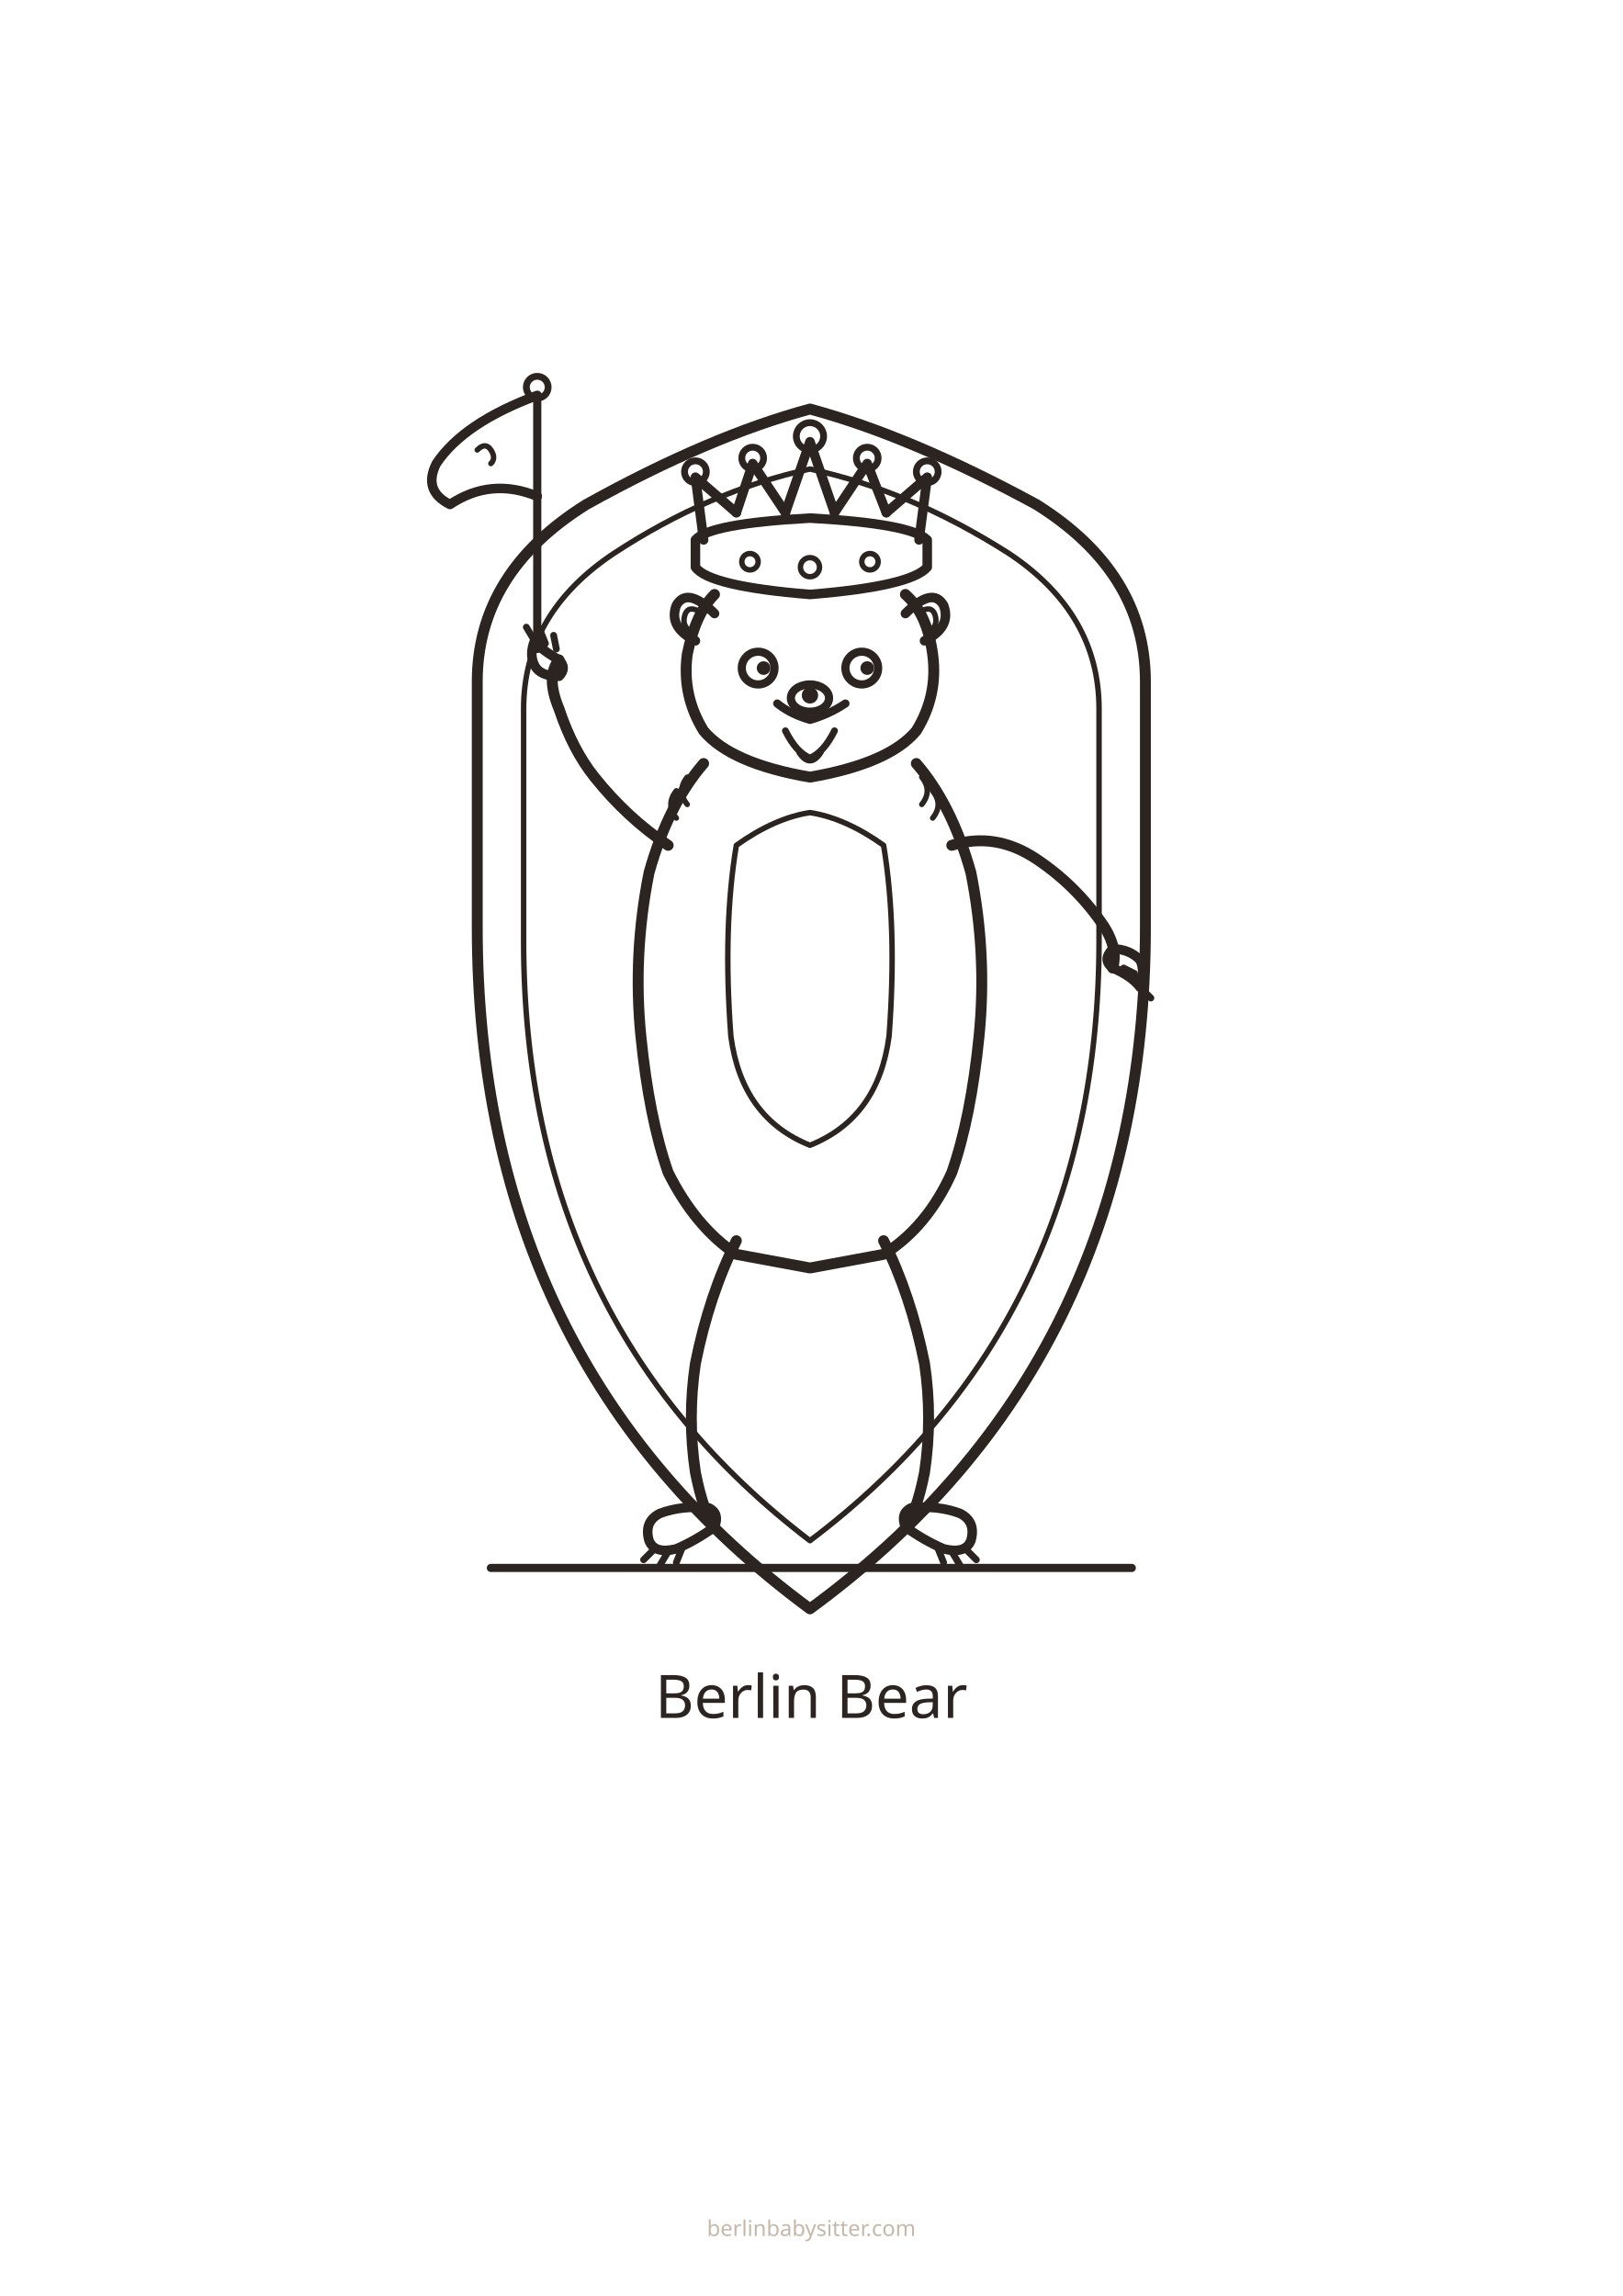
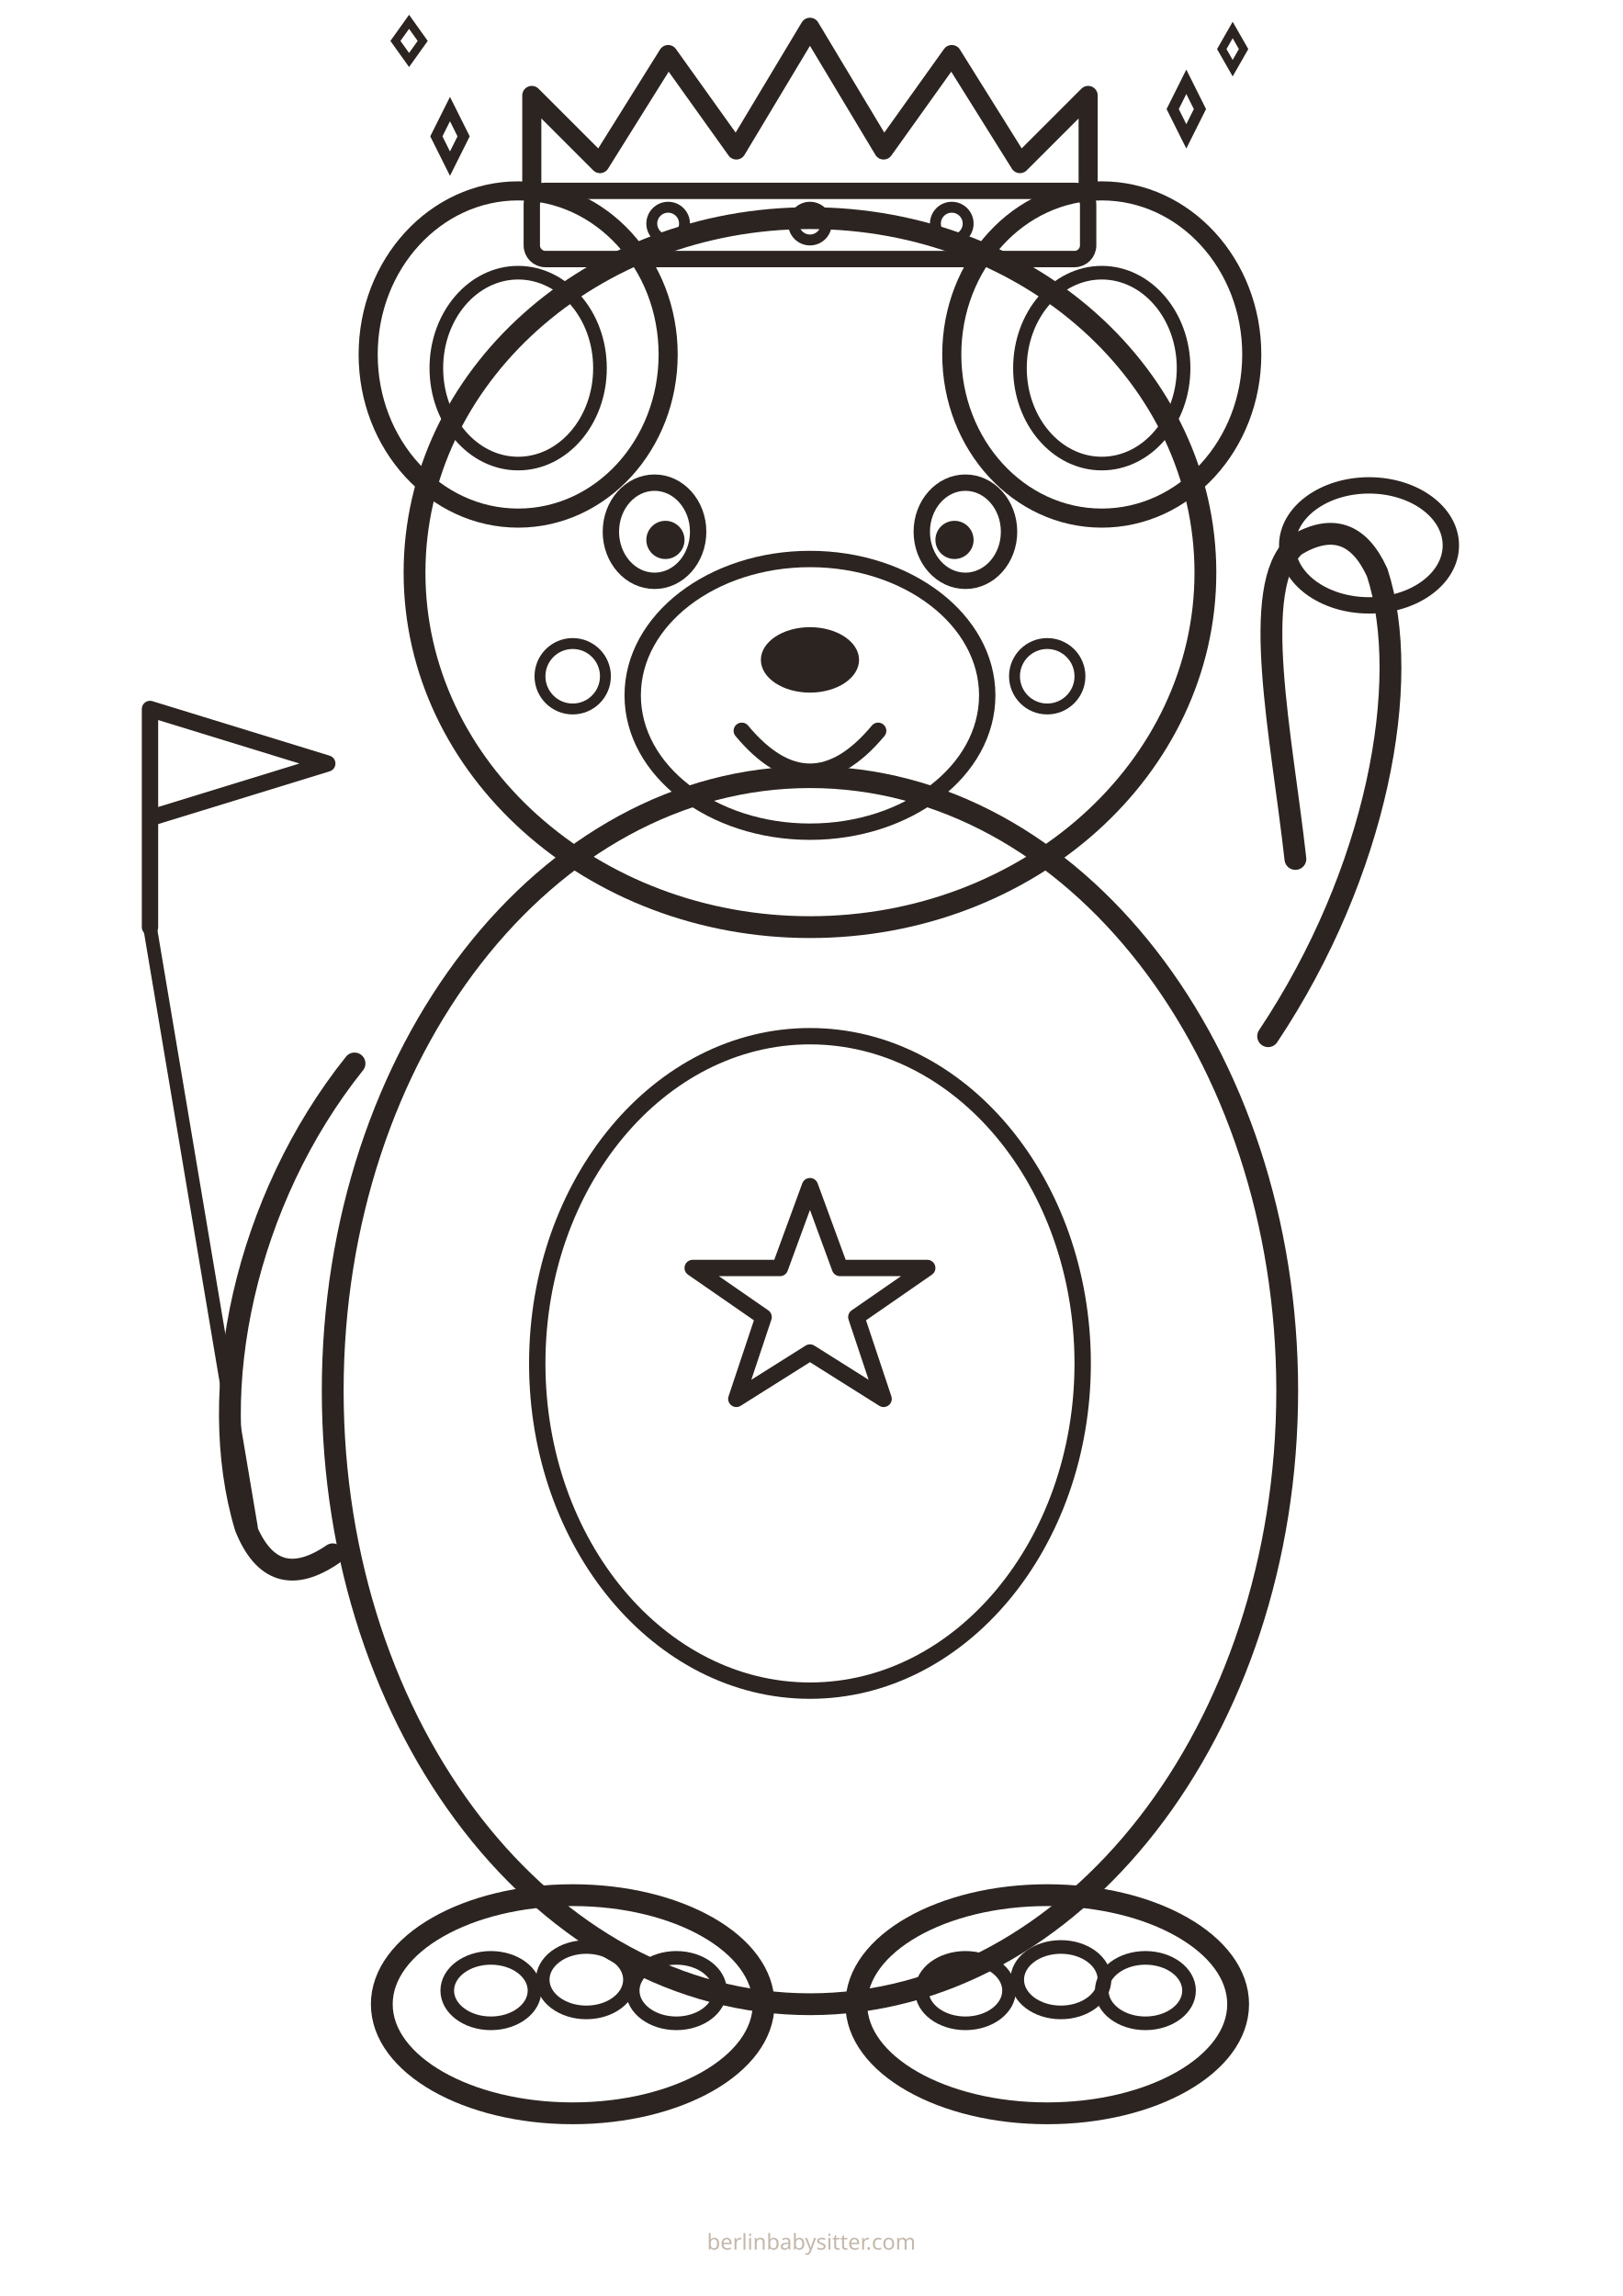
<svg xmlns="http://www.w3.org/2000/svg" viewBox="0 0 595 842" width="595" height="842" style="background: white">
-   <path d="M175,340 L175,250 Q175,210 215,185 Q260,160 297,150 Q334,160 380,185 Q420,210 420,250 L420,340 Q420,500 297,590 Q175,500 175,340Z" stroke="#2C2420" fill="none" stroke-width="4" stroke-linecap="round" stroke-linejoin="round" />
-   <path d="M192,345 L192,260 Q192,225 225,203 Q260,180 297,172 Q334,180 370,203 Q403,225 403,260 L403,345 Q403,485 297,565 Q192,485 192,345Z" stroke="#2C2420" fill="none" stroke-width="2" stroke-linecap="round" stroke-linejoin="round" />
-   <path d="M255,208 Q260,215 297,218 Q334,215 340,208 L340,198 Q334,192 297,190 Q260,192 255,198Z" stroke="#2C2420" fill="none" stroke-width="3.5" stroke-linecap="round" stroke-linejoin="round" />
-   <path d="M258,198 L255,175 L270,188" stroke="#2C2420" fill="none" stroke-width="3.5" stroke-linecap="round" stroke-linejoin="round" />
-   <path d="M270,188 L276,170 L288,188" stroke="#2C2420" fill="none" stroke-width="3.5" stroke-linecap="round" stroke-linejoin="round" />
-   <path d="M288,188 L297,162 L306,188" stroke="#2C2420" fill="none" stroke-width="3.5" stroke-linecap="round" stroke-linejoin="round" />
-   <path d="M306,188 L318,170 L325,188" stroke="#2C2420" fill="none" stroke-width="3.5" stroke-linecap="round" stroke-linejoin="round" />
-   <path d="M325,188 L340,175 L337,198" stroke="#2C2420" fill="none" stroke-width="3.5" stroke-linecap="round" stroke-linejoin="round" />
-   <circle cx="255" cy="173" r="4" stroke="#2C2420" fill="none" stroke-width="2.5" stroke-linecap="round" stroke-linejoin="round" />
-   <circle cx="276" cy="168" r="4" stroke="#2C2420" fill="none" stroke-width="2.5" stroke-linecap="round" stroke-linejoin="round" />
-   <circle cx="297" cy="160" r="5" stroke="#2C2420" fill="none" stroke-width="2.5" stroke-linecap="round" stroke-linejoin="round" />
-   <circle cx="318" cy="168" r="4" stroke="#2C2420" fill="none" stroke-width="2.5" stroke-linecap="round" stroke-linejoin="round" />
-   <circle cx="340" cy="173" r="4" stroke="#2C2420" fill="none" stroke-width="2.5" stroke-linecap="round" stroke-linejoin="round" />
-   <circle cx="275" cy="206" r="3" stroke="#2C2420" fill="none" stroke-width="2" stroke-linecap="round" stroke-linejoin="round" />
-   <circle cx="297" cy="208" r="3.5" stroke="#2C2420" fill="none" stroke-width="2" stroke-linecap="round" stroke-linejoin="round" />
-   <circle cx="319" cy="206" r="3" stroke="#2C2420" fill="none" stroke-width="2" stroke-linecap="round" stroke-linejoin="round" />
-   <path d="M262,218 Q255,225 252,240 Q250,255 258,268 Q268,280 297,285 Q326,280 336,268 Q344,255 342,240 Q340,225 332,218" stroke="#2C2420" fill="none" stroke-width="4" stroke-linecap="round" stroke-linejoin="round" />
-   <path d="M262,225 Q252,215 248,222 Q245,230 255,235" stroke="#2C2420" fill="none" stroke-width="3.5" stroke-linecap="round" stroke-linejoin="round" />
-   <path d="M256,224 Q252,222 251,226 Q250,230 254,232" stroke="#2C2420" fill="none" stroke-width="2" stroke-linecap="round" stroke-linejoin="round" />
-   <path d="M332,225 Q342,215 346,222 Q349,230 339,235" stroke="#2C2420" fill="none" stroke-width="3.5" stroke-linecap="round" stroke-linejoin="round" />
-   <path d="M338,224 Q342,222 343,226 Q344,230 340,232" stroke="#2C2420" fill="none" stroke-width="2" stroke-linecap="round" stroke-linejoin="round" />
-   <circle cx="278" cy="245" r="6" stroke="#2C2420" fill="none" stroke-width="3" stroke-linecap="round" stroke-linejoin="round" />
-   <circle cx="280" cy="245" r="2" stroke="#2C2420" fill="#2C2420" stroke-width="1" />
-   <circle cx="316" cy="245" r="6" stroke="#2C2420" fill="none" stroke-width="3" stroke-linecap="round" stroke-linejoin="round" />
-   <circle cx="318" cy="245" r="2" stroke="#2C2420" fill="#2C2420" stroke-width="1" />
-   <path d="M285,258 Q290,262 297,264 Q304,262 310,258" stroke="#2C2420" fill="none" stroke-width="3" stroke-linecap="round" stroke-linejoin="round" />
-   <ellipse cx="297" cy="256" rx="7" ry="5" stroke="#2C2420" fill="none" stroke-width="3" stroke-linecap="round" stroke-linejoin="round" />
-   <circle cx="297" cy="255" r="2.5" stroke="#2C2420" fill="#2C2420" stroke-width="1" />
-   <path d="M288,268 Q292,276 297,278 Q302,276 306,268" stroke="#2C2420" fill="none" stroke-width="2.5" stroke-linecap="round" stroke-linejoin="round" />
-   <path d="M293,276 Q297,282 301,276" stroke="#2C2420" fill="none" stroke-width="2" stroke-linecap="round" stroke-linejoin="round" />
-   <path d="M258,280 Q245,295 238,320 Q232,350 235,380 Q238,410 245,430 Q255,450 270,460 L297,465 L324,460 Q340,450 349,430 Q356,410 359,380 Q362,350 356,320 Q349,295 336,280" stroke="#2C2420" fill="none" stroke-width="4" stroke-linecap="round" stroke-linejoin="round" />
-   <path d="M270,310 Q265,340 268,380 Q272,410 297,420 Q322,410 326,380 Q329,340 324,310 Q310,300 297,298 Q284,300 270,310Z" stroke="#2C2420" fill="none" stroke-width="2" stroke-linecap="round" stroke-linejoin="round" />
-   <path d="M245,310 Q230,300 218,285 Q210,275 205,260 Q200,248 205,242" stroke="#2C2420" fill="none" stroke-width="4" stroke-linecap="round" stroke-linejoin="round" />
-   <path d="M205,242 Q198,238 196,235 Q194,240 196,244 Q198,248 205,248 Q208,245 205,242" stroke="#2C2420" fill="none" stroke-width="3.5" stroke-linecap="round" stroke-linejoin="round" />
-   <path d="M196,235 L193,230" stroke="#2C2420" fill="none" stroke-width="2.5" stroke-linecap="round" />
-   <path d="M200,236 L198,231" stroke="#2C2420" fill="none" stroke-width="2.5" stroke-linecap="round" />
-   <path d="M204,238 L203,233" stroke="#2C2420" fill="none" stroke-width="2.5" stroke-linecap="round" />
-   <line x1="197" y1="238" x2="197" y2="145" stroke="#2C2420" fill="none" stroke-width="3" stroke-linecap="round" />
-   <path d="M197,145 Q170,155 160,170 Q155,180 165,185 Q180,175 197,182" stroke="#2C2420" fill="none" stroke-width="3.5" stroke-linecap="round" stroke-linejoin="round" />
-   <path d="M175,165 Q178,162 180,165 Q182,168 180,170" stroke="#2C2420" fill="none" stroke-width="2" stroke-linecap="round" stroke-linejoin="round" />
-   <circle cx="197" cy="142" r="4" stroke="#2C2420" fill="none" stroke-width="2.5" stroke-linecap="round" stroke-linejoin="round" />
-   <path d="M349,310 Q365,305 380,315 Q395,325 405,340 Q410,348 408,355" stroke="#2C2420" fill="none" stroke-width="4" stroke-linecap="round" stroke-linejoin="round" />
-   <path d="M408,355 Q415,358 418,362 Q420,356 418,352 Q414,348 408,348 Q404,352 408,355" stroke="#2C2420" fill="none" stroke-width="3.5" stroke-linecap="round" stroke-linejoin="round" />
-   <path d="M418,362 L422,366" stroke="#2C2420" fill="none" stroke-width="2.5" stroke-linecap="round" />
-   <path d="M416,358 L420,361" stroke="#2C2420" fill="none" stroke-width="2.5" stroke-linecap="round" />
-   <path d="M412,355 L416,357" stroke="#2C2420" fill="none" stroke-width="2.5" stroke-linecap="round" />
-   <path d="M270,455 Q260,475 255,500 Q252,520 255,540 Q258,555 262,560" stroke="#2C2420" fill="none" stroke-width="4" stroke-linecap="round" stroke-linejoin="round" />
-   <path d="M262,560 Q255,565 248,568 Q240,570 238,565 Q236,558 242,555 Q250,552 260,553 Q264,555 262,560" stroke="#2C2420" fill="none" stroke-width="3.5" stroke-linecap="round" stroke-linejoin="round" />
-   <path d="M240,568 L236,572" stroke="#2C2420" fill="none" stroke-width="2.5" stroke-linecap="round" />
-   <path d="M245,569 L242,574" stroke="#2C2420" fill="none" stroke-width="2.5" stroke-linecap="round" />
-   <path d="M250,568 L248,573" stroke="#2C2420" fill="none" stroke-width="2.5" stroke-linecap="round" />
-   <path d="M324,455 Q334,475 339,500 Q342,520 339,540 Q336,555 332,560" stroke="#2C2420" fill="none" stroke-width="4" stroke-linecap="round" stroke-linejoin="round" />
-   <path d="M332,560 Q339,565 346,568 Q354,570 356,565 Q358,558 352,555 Q344,552 334,553 Q330,555 332,560" stroke="#2C2420" fill="none" stroke-width="3.5" stroke-linecap="round" stroke-linejoin="round" />
-   <path d="M354,568 L358,572" stroke="#2C2420" fill="none" stroke-width="2.5" stroke-linecap="round" />
-   <path d="M349,569 L352,574" stroke="#2C2420" fill="none" stroke-width="2.5" stroke-linecap="round" />
-   <path d="M344,568 L346,573" stroke="#2C2420" fill="none" stroke-width="2.5" stroke-linecap="round" />
-   <path d="M248,300 Q244,295 248,290" stroke="#2C2420" fill="none" stroke-width="2" stroke-linecap="round" />
-   <path d="M252,295 Q248,290 252,285" stroke="#2C2420" fill="none" stroke-width="2" stroke-linecap="round" />
-   <path d="M342,300 Q346,295 342,290" stroke="#2C2420" fill="none" stroke-width="2" stroke-linecap="round" />
-   <path d="M338,295 Q342,290 338,285" stroke="#2C2420" fill="none" stroke-width="2" stroke-linecap="round" />
-   <line x1="180" y1="575" x2="415" y2="575" stroke="#2C2420" fill="none" stroke-width="3" stroke-linecap="round" />
-   <text x="297.5" y="630" text-anchor="middle" font-family="sans-serif" font-size="22" fill="#2C2420" stroke="none">Berlin Bear</text>
-   <text x="297.5" y="820" text-anchor="middle" font-family="sans-serif" font-size="8" fill="#C4B8AB">berlinbabysitter.com</text>
+   <path d="M195 70 L195 35 L220 60 L245 20 L270 55 L297 10 L324 55 L349 20 L374 60 L399 35 L399 70" stroke="#2C2420" fill="none" stroke-width="7" stroke-linecap="round" stroke-linejoin="round" />
+   <rect x="195" y="70" width="204" height="25" rx="5" stroke="#2C2420" fill="none" stroke-width="6" />
+   <circle cx="245" cy="82" r="6" stroke="#2C2420" fill="none" stroke-width="4" />
+   <circle cx="297" cy="82" r="6" stroke="#2C2420" fill="none" stroke-width="4" />
+   <circle cx="349" cy="82" r="6" stroke="#2C2420" fill="none" stroke-width="4" />
+   <ellipse cx="190" cy="130" rx="55" ry="60" stroke="#2C2420" fill="none" stroke-width="7" />
+   <ellipse cx="190" cy="135" rx="30" ry="35" stroke="#2C2420" fill="none" stroke-width="5" />
+   <ellipse cx="404" cy="130" rx="55" ry="60" stroke="#2C2420" fill="none" stroke-width="7" />
+   <ellipse cx="404" cy="135" rx="30" ry="35" stroke="#2C2420" fill="none" stroke-width="5" />
+   <ellipse cx="297" cy="210" rx="145" ry="130" stroke="#2C2420" fill="none" stroke-width="8" />
+   <ellipse cx="297" cy="255" rx="65" ry="50" stroke="#2C2420" fill="none" stroke-width="6" />
+   <ellipse cx="240" cy="195" rx="16" ry="18" stroke="#2C2420" fill="none" stroke-width="6" />
+   <circle cx="244" cy="198" r="7" fill="#2C2420" />
+   <ellipse cx="354" cy="195" rx="16" ry="18" stroke="#2C2420" fill="none" stroke-width="6" />
+   <circle cx="350" cy="198" r="7" fill="#2C2420" />
+   <ellipse cx="297" cy="242" rx="18" ry="12" fill="#2C2420" />
+   <path d="M272 268 Q297 298 322 268" stroke="#2C2420" fill="none" stroke-width="6" stroke-linecap="round" />
+   <circle cx="210" cy="248" r="12" stroke="#2C2420" fill="none" stroke-width="4" />
+   <circle cx="384" cy="248" r="12" stroke="#2C2420" fill="none" stroke-width="4" />
+   <ellipse cx="297" cy="510" rx="175" ry="225" stroke="#2C2420" fill="none" stroke-width="8" />
+   <ellipse cx="297" cy="500" rx="100" ry="120" stroke="#2C2420" fill="none" stroke-width="6" />
+   <path d="M297 435 L308 465 L340 465 L314 483 L324 513 L297 496 L270 513 L280 483 L254 465 L286 465 Z" stroke="#2C2420" fill="none" stroke-width="6" stroke-linecap="round" stroke-linejoin="round" />
+   <path d="M130 390 C90 440, 75 510, 90 560 Q100 585, 122 570" stroke="#2C2420" fill="none" stroke-width="8" stroke-linecap="round" />
+   <line x1="92" y1="560" x2="55" y2="340" stroke="#2C2420" fill="none" stroke-width="5" stroke-linecap="round" />
+   <path d="M55 340 L55 260 L120 280 L55 300" stroke="#2C2420" fill="none" stroke-width="6" stroke-linecap="round" stroke-linejoin="round" />
+   <path d="M465 380 C505 320, 518 250, 505 210 Q495 188, 475 200 C458 215, 470 270, 475 315" stroke="#2C2420" fill="none" stroke-width="8" stroke-linecap="round" />
+   <ellipse cx="502" cy="200" rx="30" ry="22" stroke="#2C2420" fill="none" stroke-width="6" />
+   <ellipse cx="210" cy="735" rx="70" ry="40" stroke="#2C2420" fill="none" stroke-width="8" />
+   <ellipse cx="180" cy="730" rx="16" ry="12" stroke="#2C2420" fill="none" stroke-width="5" />
+   <ellipse cx="215" cy="726" rx="16" ry="12" stroke="#2C2420" fill="none" stroke-width="5" />
+   <ellipse cx="248" cy="730" rx="16" ry="12" stroke="#2C2420" fill="none" stroke-width="5" />
+   <ellipse cx="384" cy="735" rx="70" ry="40" stroke="#2C2420" fill="none" stroke-width="8" />
+   <ellipse cx="354" cy="730" rx="16" ry="12" stroke="#2C2420" fill="none" stroke-width="5" />
+   <ellipse cx="389" cy="726" rx="16" ry="12" stroke="#2C2420" fill="none" stroke-width="5" />
+   <ellipse cx="420" cy="730" rx="16" ry="12" stroke="#2C2420" fill="none" stroke-width="5" />
+   <path d="M160 50 L165 40 L170 50 L165 60 Z" stroke="#2C2420" fill="none" stroke-width="4" />
+   <path d="M430 40 L435 30 L440 40 L435 50 Z" stroke="#2C2420" fill="none" stroke-width="4" />
+   <path d="M145 15 L150 8 L155 15 L150 22 Z" stroke="#2C2420" fill="none" stroke-width="3" />
+   <path d="M448 18 L452 11 L456 18 L452 25 Z" stroke="#2C2420" fill="none" stroke-width="3" />
+   <text x="297.5" y="825" text-anchor="middle" font-family="sans-serif" font-size="8" fill="#C4B8AB">berlinbabysitter.com</text>
</svg>
